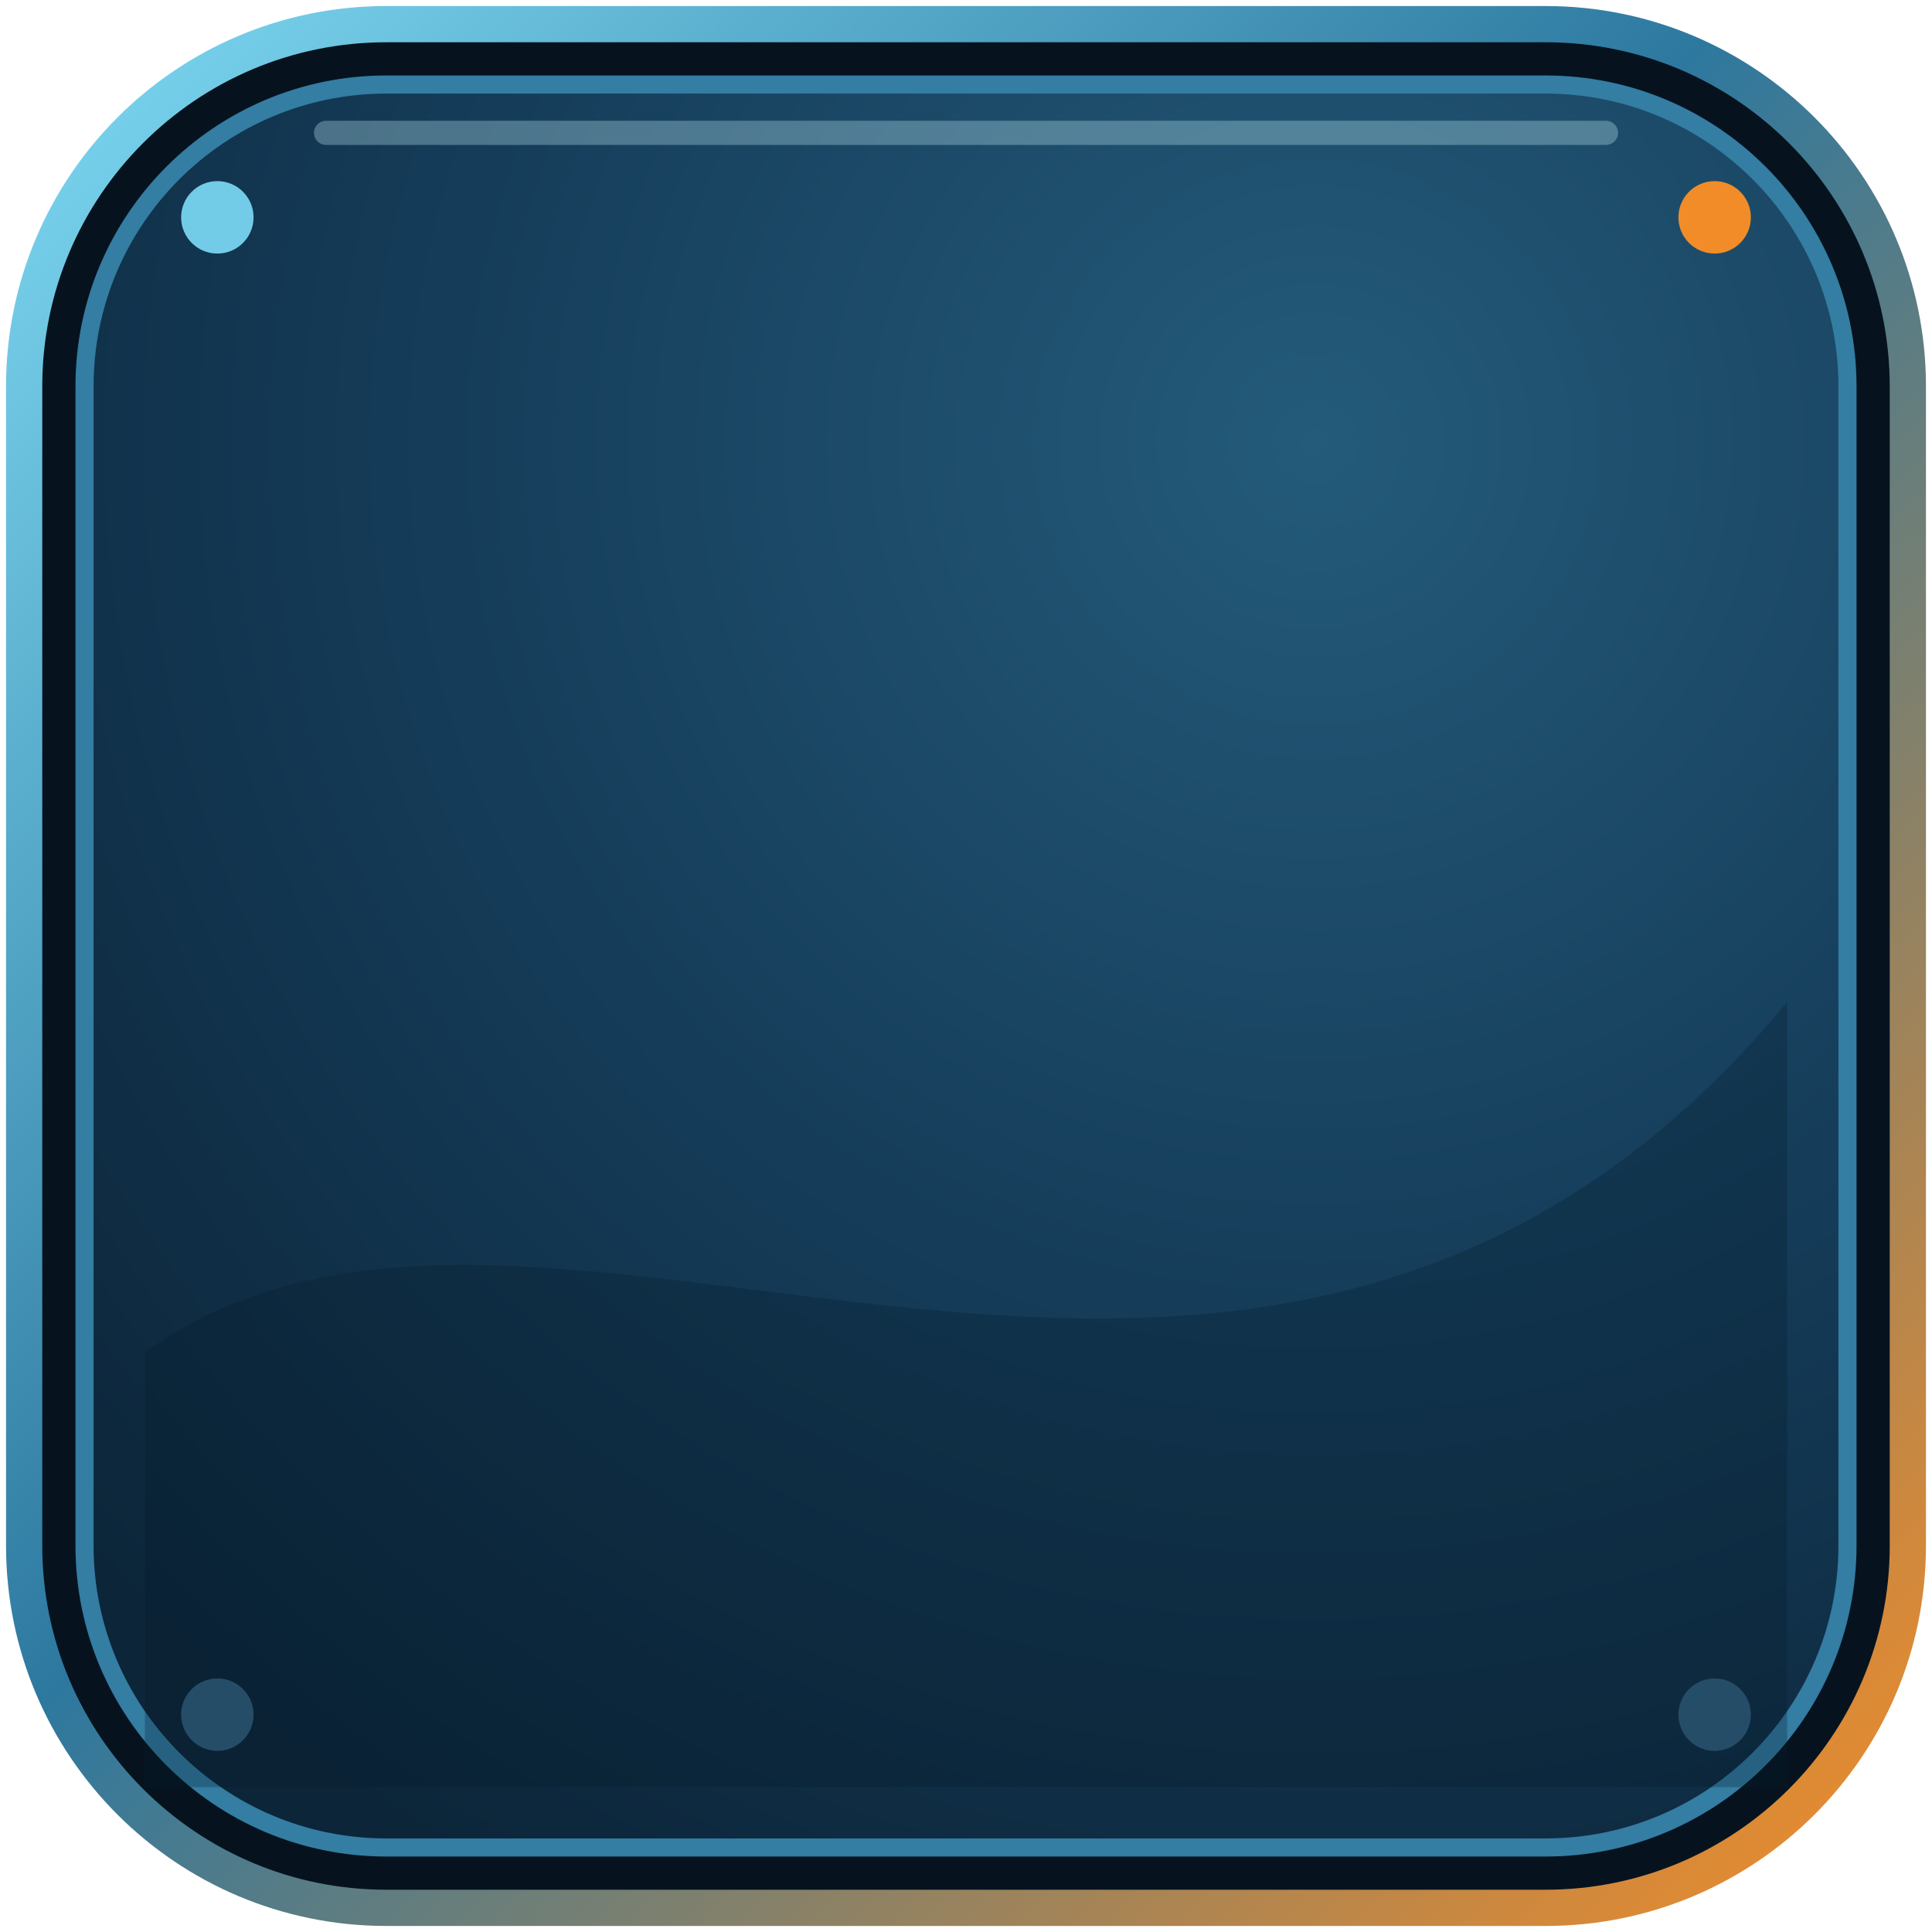
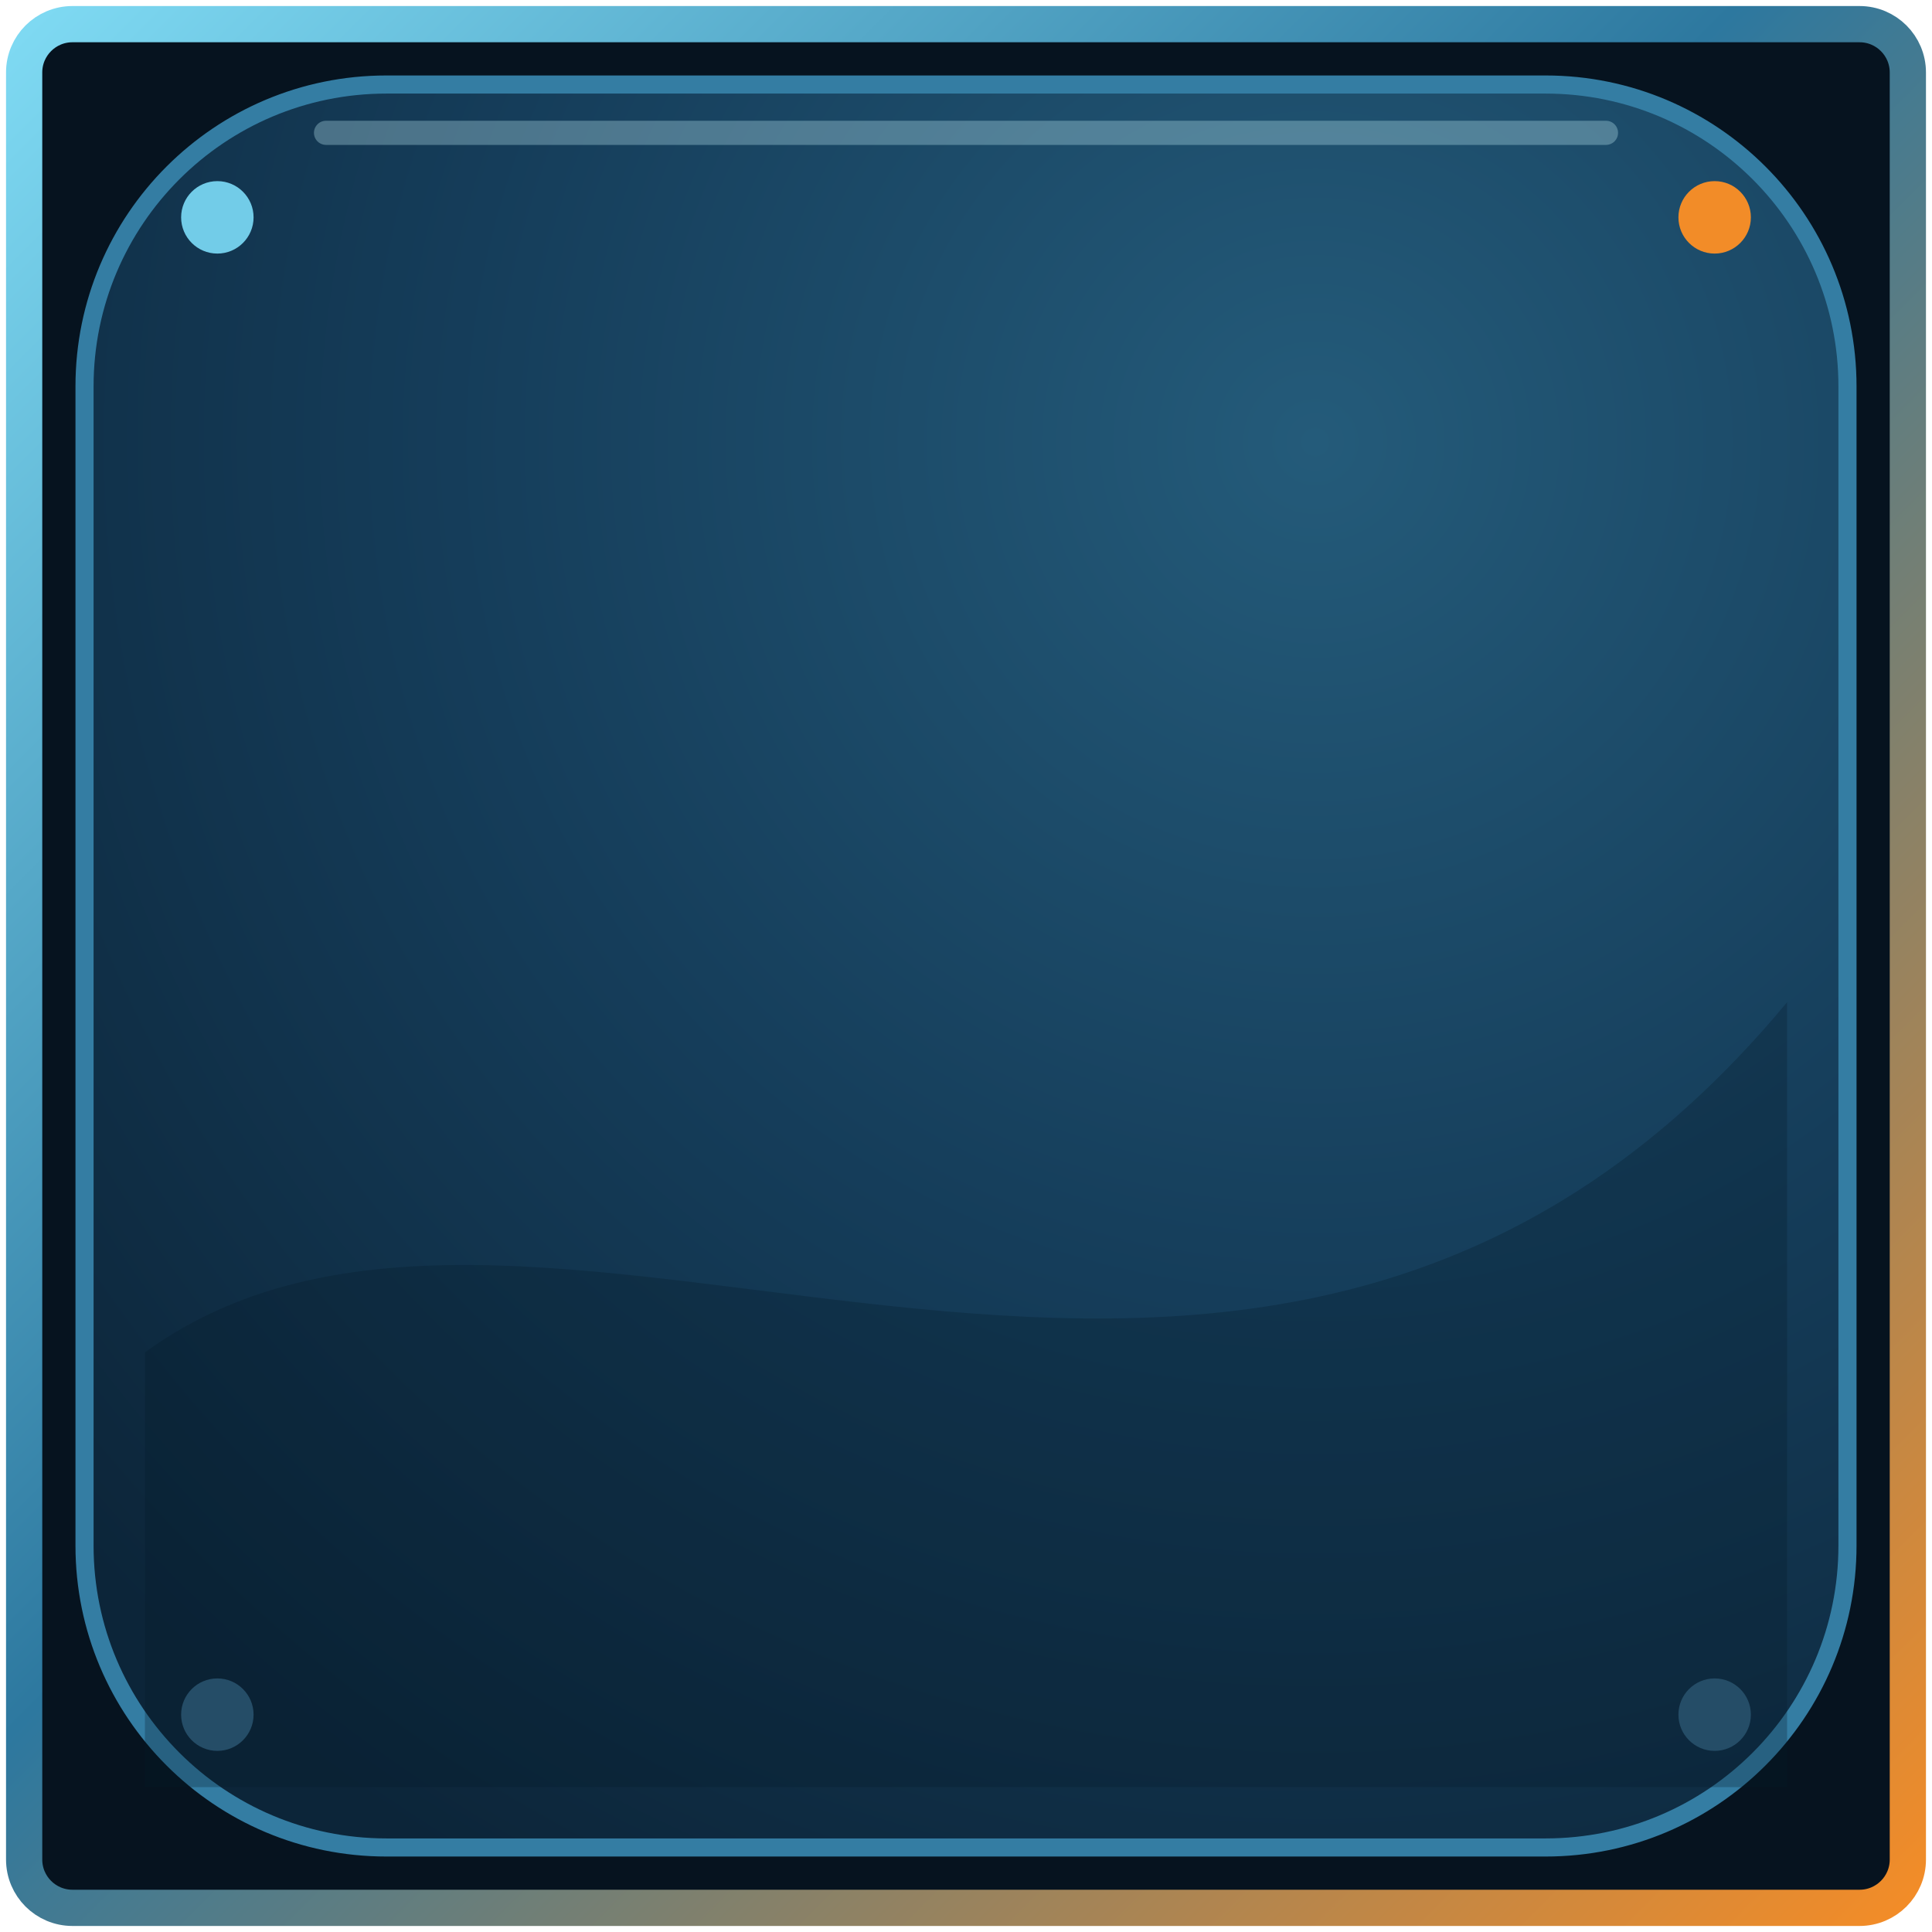
<svg xmlns="http://www.w3.org/2000/svg" width="160" height="160" viewBox="0 0 160 160">
  <defs>
    <radialGradient id="r" cx="70%" cy="20%" r="95%">
      <stop stop-color="#245b7a" />
      <stop offset=".52" stop-color="#153d5a" />
      <stop offset="1" stop-color="#0c2539" />
    </radialGradient>
    <linearGradient id="edge" x1="0" y1="0" x2="1" y2="1">
      <stop stop-color="#7ed9f2" />
      <stop offset=".45" stop-color="#2d789f" />
      <stop offset="1" stop-color="#f28c28" />
    </linearGradient>
  </defs>
-   <rect x="2" y="2" width="156" height="156" rx="30" fill="#06131f" stroke="url(#edge)" stroke-width="3" />
+   <rect x="2" y="2" width="156" height="156" rx="4" fill="#06131f" stroke="url(#edge)" stroke-width="3" />
  <rect x="7" y="7" width="146" height="146" rx="25" fill="url(#r)" stroke="#347da3" stroke-width="1.5" />
  <path d="M27 11H133" stroke="#c3eff9" stroke-opacity=".32" stroke-width="2" stroke-linecap="round" />
  <path d="M12 112C45 88 104 136 148 83V148H12Z" fill="#061a2a" fill-opacity=".28" />
  <circle cx="18" cy="18" r="3" fill="#72cce8" />
  <circle cx="142" cy="18" r="3" fill="#f28c28" />
  <circle cx="18" cy="142" r="3" fill="#254d67" />
  <circle cx="142" cy="142" r="3" fill="#254d67" />
</svg>
